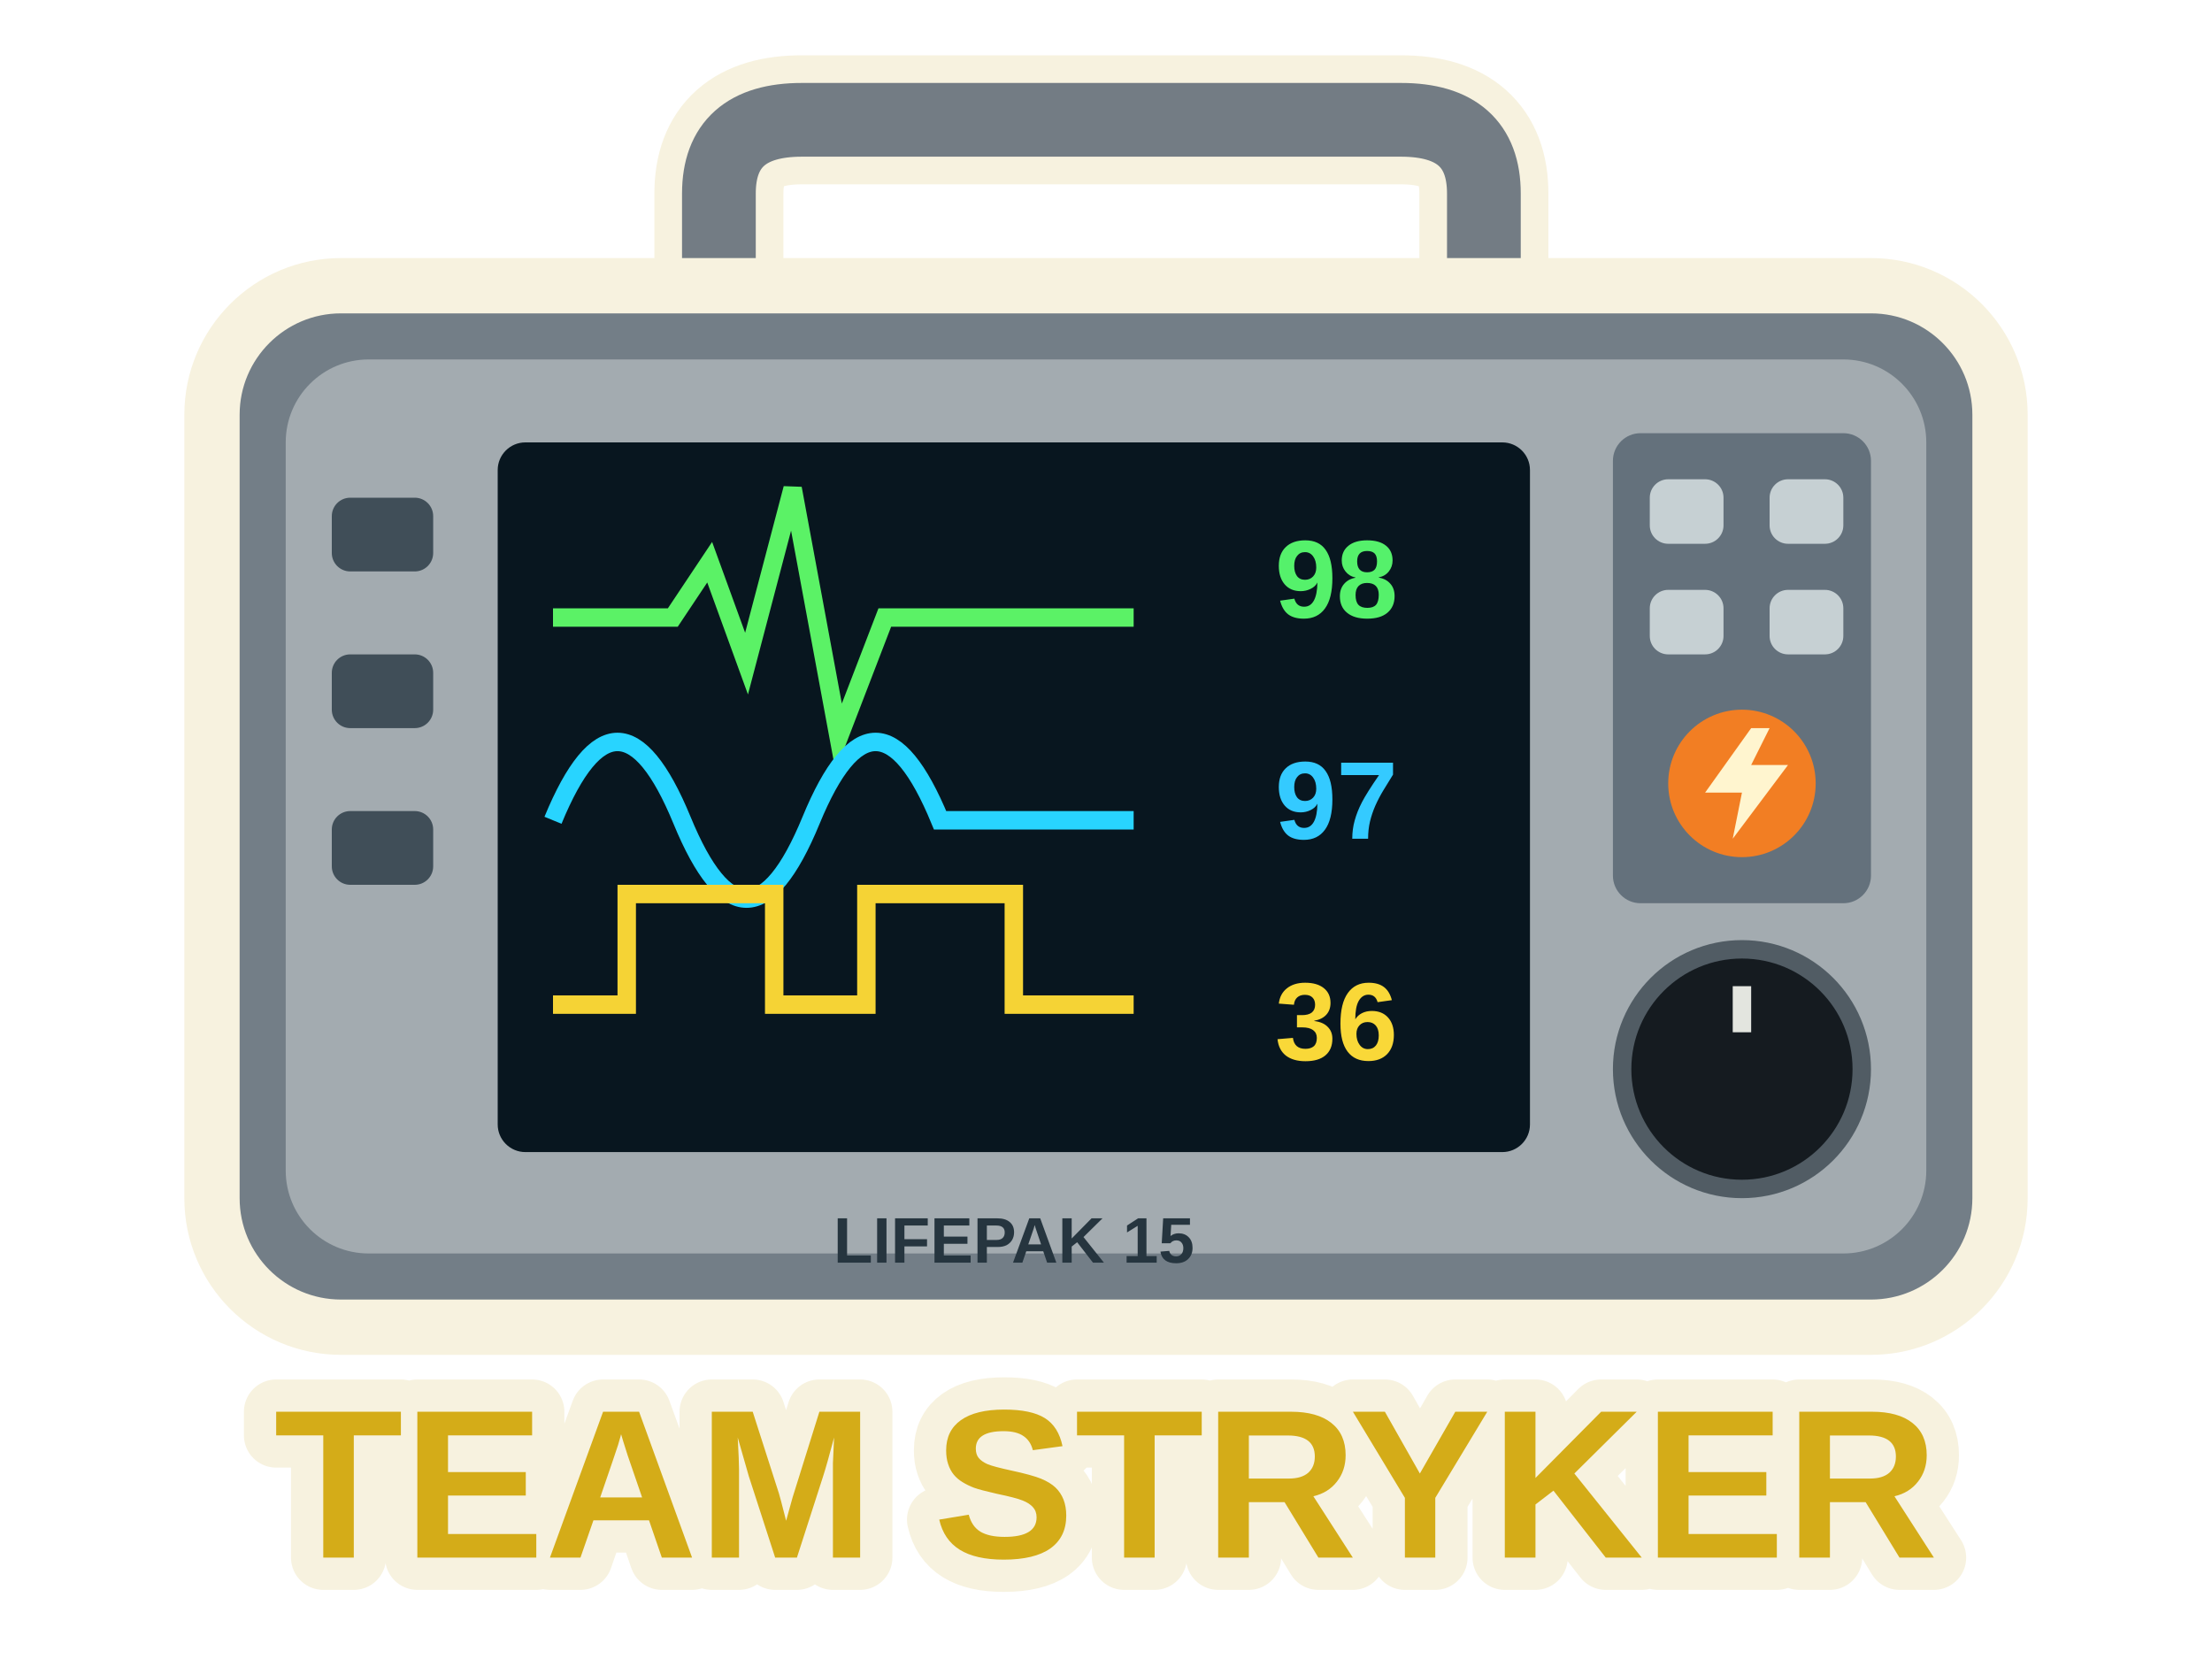
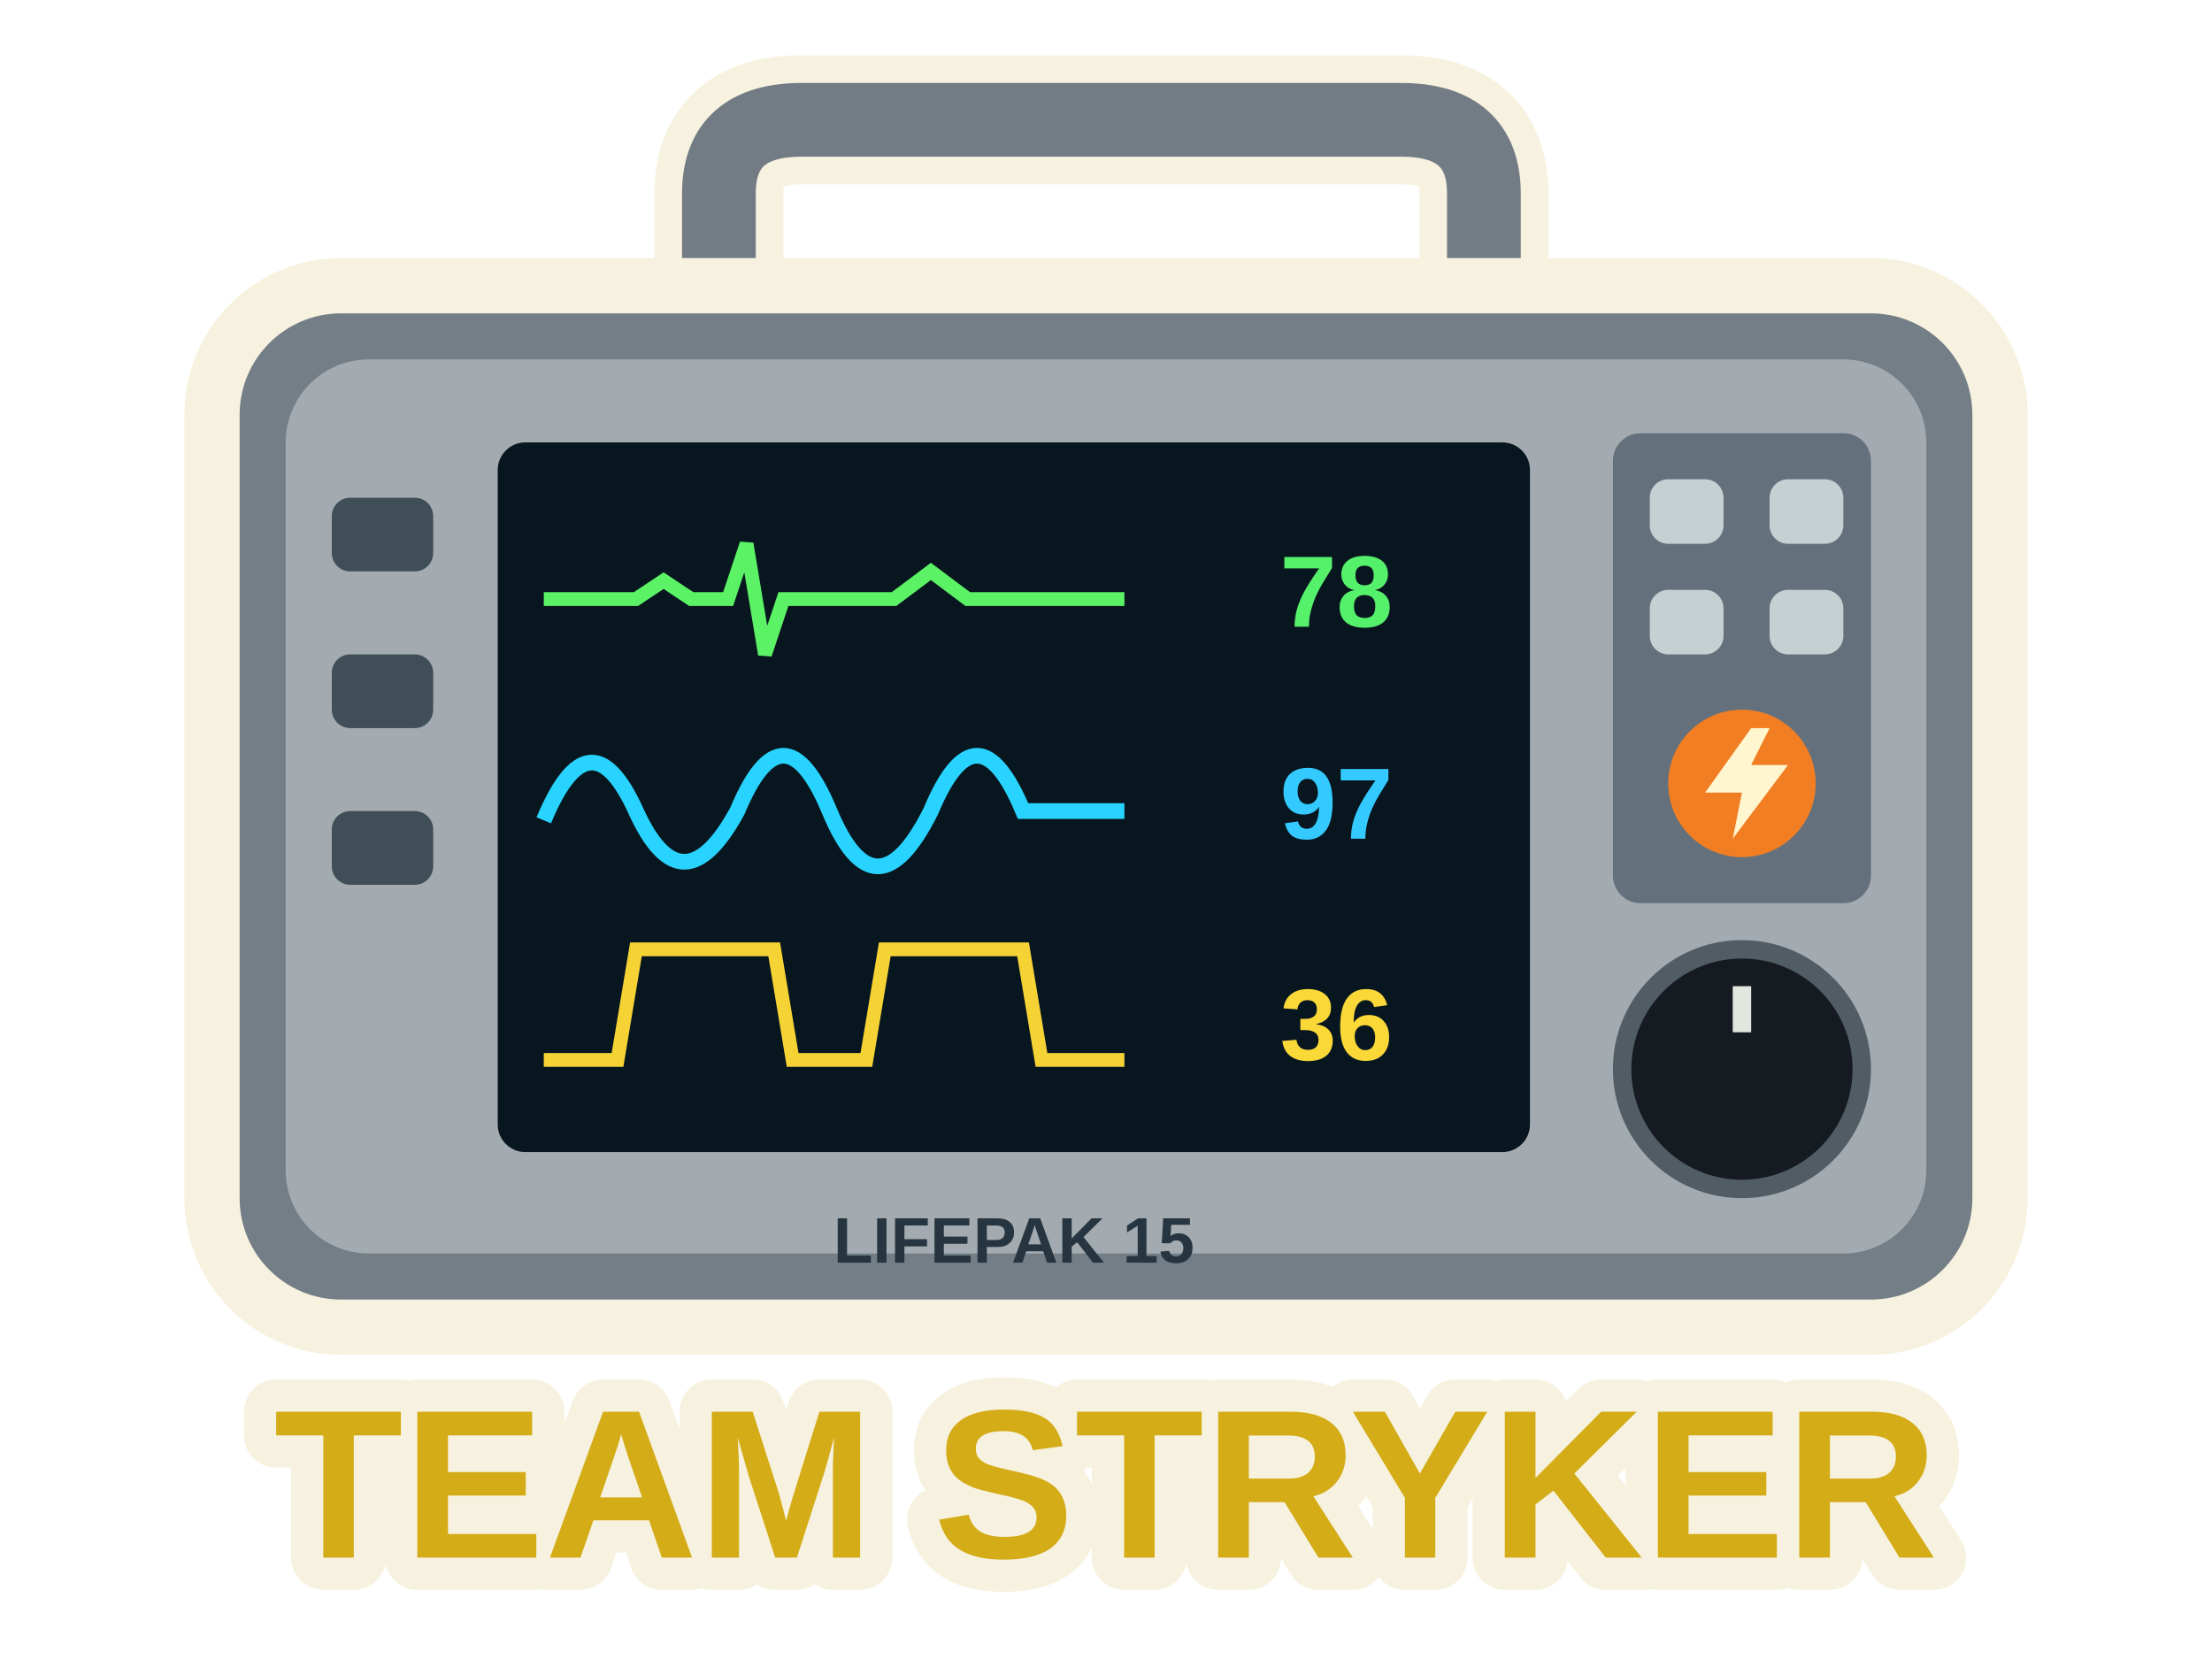
<svg xmlns="http://www.w3.org/2000/svg" viewBox="0 0 240 180">
  <path d="M78 34V21q0-8 9-8h65q9 0 9 8v13" fill="none" stroke="#f7f2df" stroke-width="14" />
  <path d="M78 34V21q0-8 9-8h65q9 0 9 8v13" fill="none" stroke="#737c84" stroke-width="8" />
  <rect x="23" y="31" width="194" height="113" rx="14" fill="#737e87" stroke="#f7f2df" stroke-width="6" />
  <rect x="31" y="39" width="178" height="97" rx="9" fill="#a3abb0" />
  <rect x="54" y="48" width="112" height="77" rx="3" fill="#08161f" />
-   <g fill="none" stroke-width="2">
-     <path d="M60 67h13l4-6 4 11 5-19 5 27 5-13h27" stroke="#5bf266" />
-     <path d="M60 89q7-17 14 0t14 0t14 0h21" stroke="#28d4ff" />
-     <path d="M60 109h8v-12h16v12h10v-12h16v12h13" stroke="#f5d335" />
-   </g>
-   <text x="145" y="67" text-anchor="middle" font-family="Arial, sans-serif" font-size="12" font-weight="900" fill="#55f16b">98</text>
-   <text x="145" y="91" text-anchor="middle" font-family="Arial, sans-serif" font-size="12" font-weight="900" fill="#34caff">97</text>
-   <text x="145" y="115" text-anchor="middle" font-family="Arial, sans-serif" font-size="12" font-weight="900" fill="#f9d838">36</text>
+   <path d="M59 65h10l3-2 3 2h4l2-6 2 12 2-6h12l4-3 4 3h17" fill="none" stroke="#5bf266" stroke-width="1.5" />
+   <path d="M59 89q5-12 10-1t11 0q5-12 10 0t11 0q5-12 10 0h11" fill="none" stroke="#28d4ff" stroke-width="1.7" />
+   <path d="M59 115h8l2-12h15l2 12h8l2-12h15l2 12h9" fill="none" stroke="#f5d335" stroke-width="1.5" />
+   <text x="145" y="68" text-anchor="middle" font-family="Arial, sans-serif" font-size="11" font-weight="900" fill="#55f16b">78</text>
+   <text x="145" y="91" text-anchor="middle" font-family="Arial, sans-serif" font-size="11" font-weight="900" fill="#34caff">97</text>
+   <text x="145" y="115" text-anchor="middle" font-family="Arial, sans-serif" font-size="11" font-weight="900" fill="#f9d838">36</text>
  <g fill="#404e58">
    <rect x="36" y="54" width="11" height="8" rx="2" />
    <rect x="36" y="71" width="11" height="8" rx="2" />
    <rect x="36" y="88" width="11" height="8" rx="2" />
  </g>
  <rect x="175" y="47" width="28" height="51" rx="3" fill="#64717c" />
  <g fill="#c6d0d3">
    <rect x="179" y="52" width="8" height="7" rx="2" />
    <rect x="192" y="52" width="8" height="7" rx="2" />
    <rect x="179" y="64" width="8" height="7" rx="2" />
    <rect x="192" y="64" width="8" height="7" rx="2" />
  </g>
  <circle cx="189" cy="85" r="8" fill="#f27e23" />
  <path d="m190 79-5 7h4l-1 5 6-8h-4l2-4" fill="#fff5cf" />
  <circle cx="189" cy="116" r="13" fill="#151b20" stroke="#515c64" stroke-width="2" />
  <path d="M189 107v5" stroke="#e3e5df" stroke-width="2" />
  <text x="110" y="137" text-anchor="middle" font-family="Arial, sans-serif" font-size="7" font-weight="900" fill="#26353f">LIFEPAK 15</text>
  <g stroke="#f7f2df" stroke-width="7" stroke-linejoin="round" paint-order="stroke fill">
    <text x="120" y="169" text-anchor="middle" font-family="Arial, sans-serif" font-size="23" font-weight="900" fill="#d4ac18">TEAM STRYKER</text>
  </g>
</svg>
